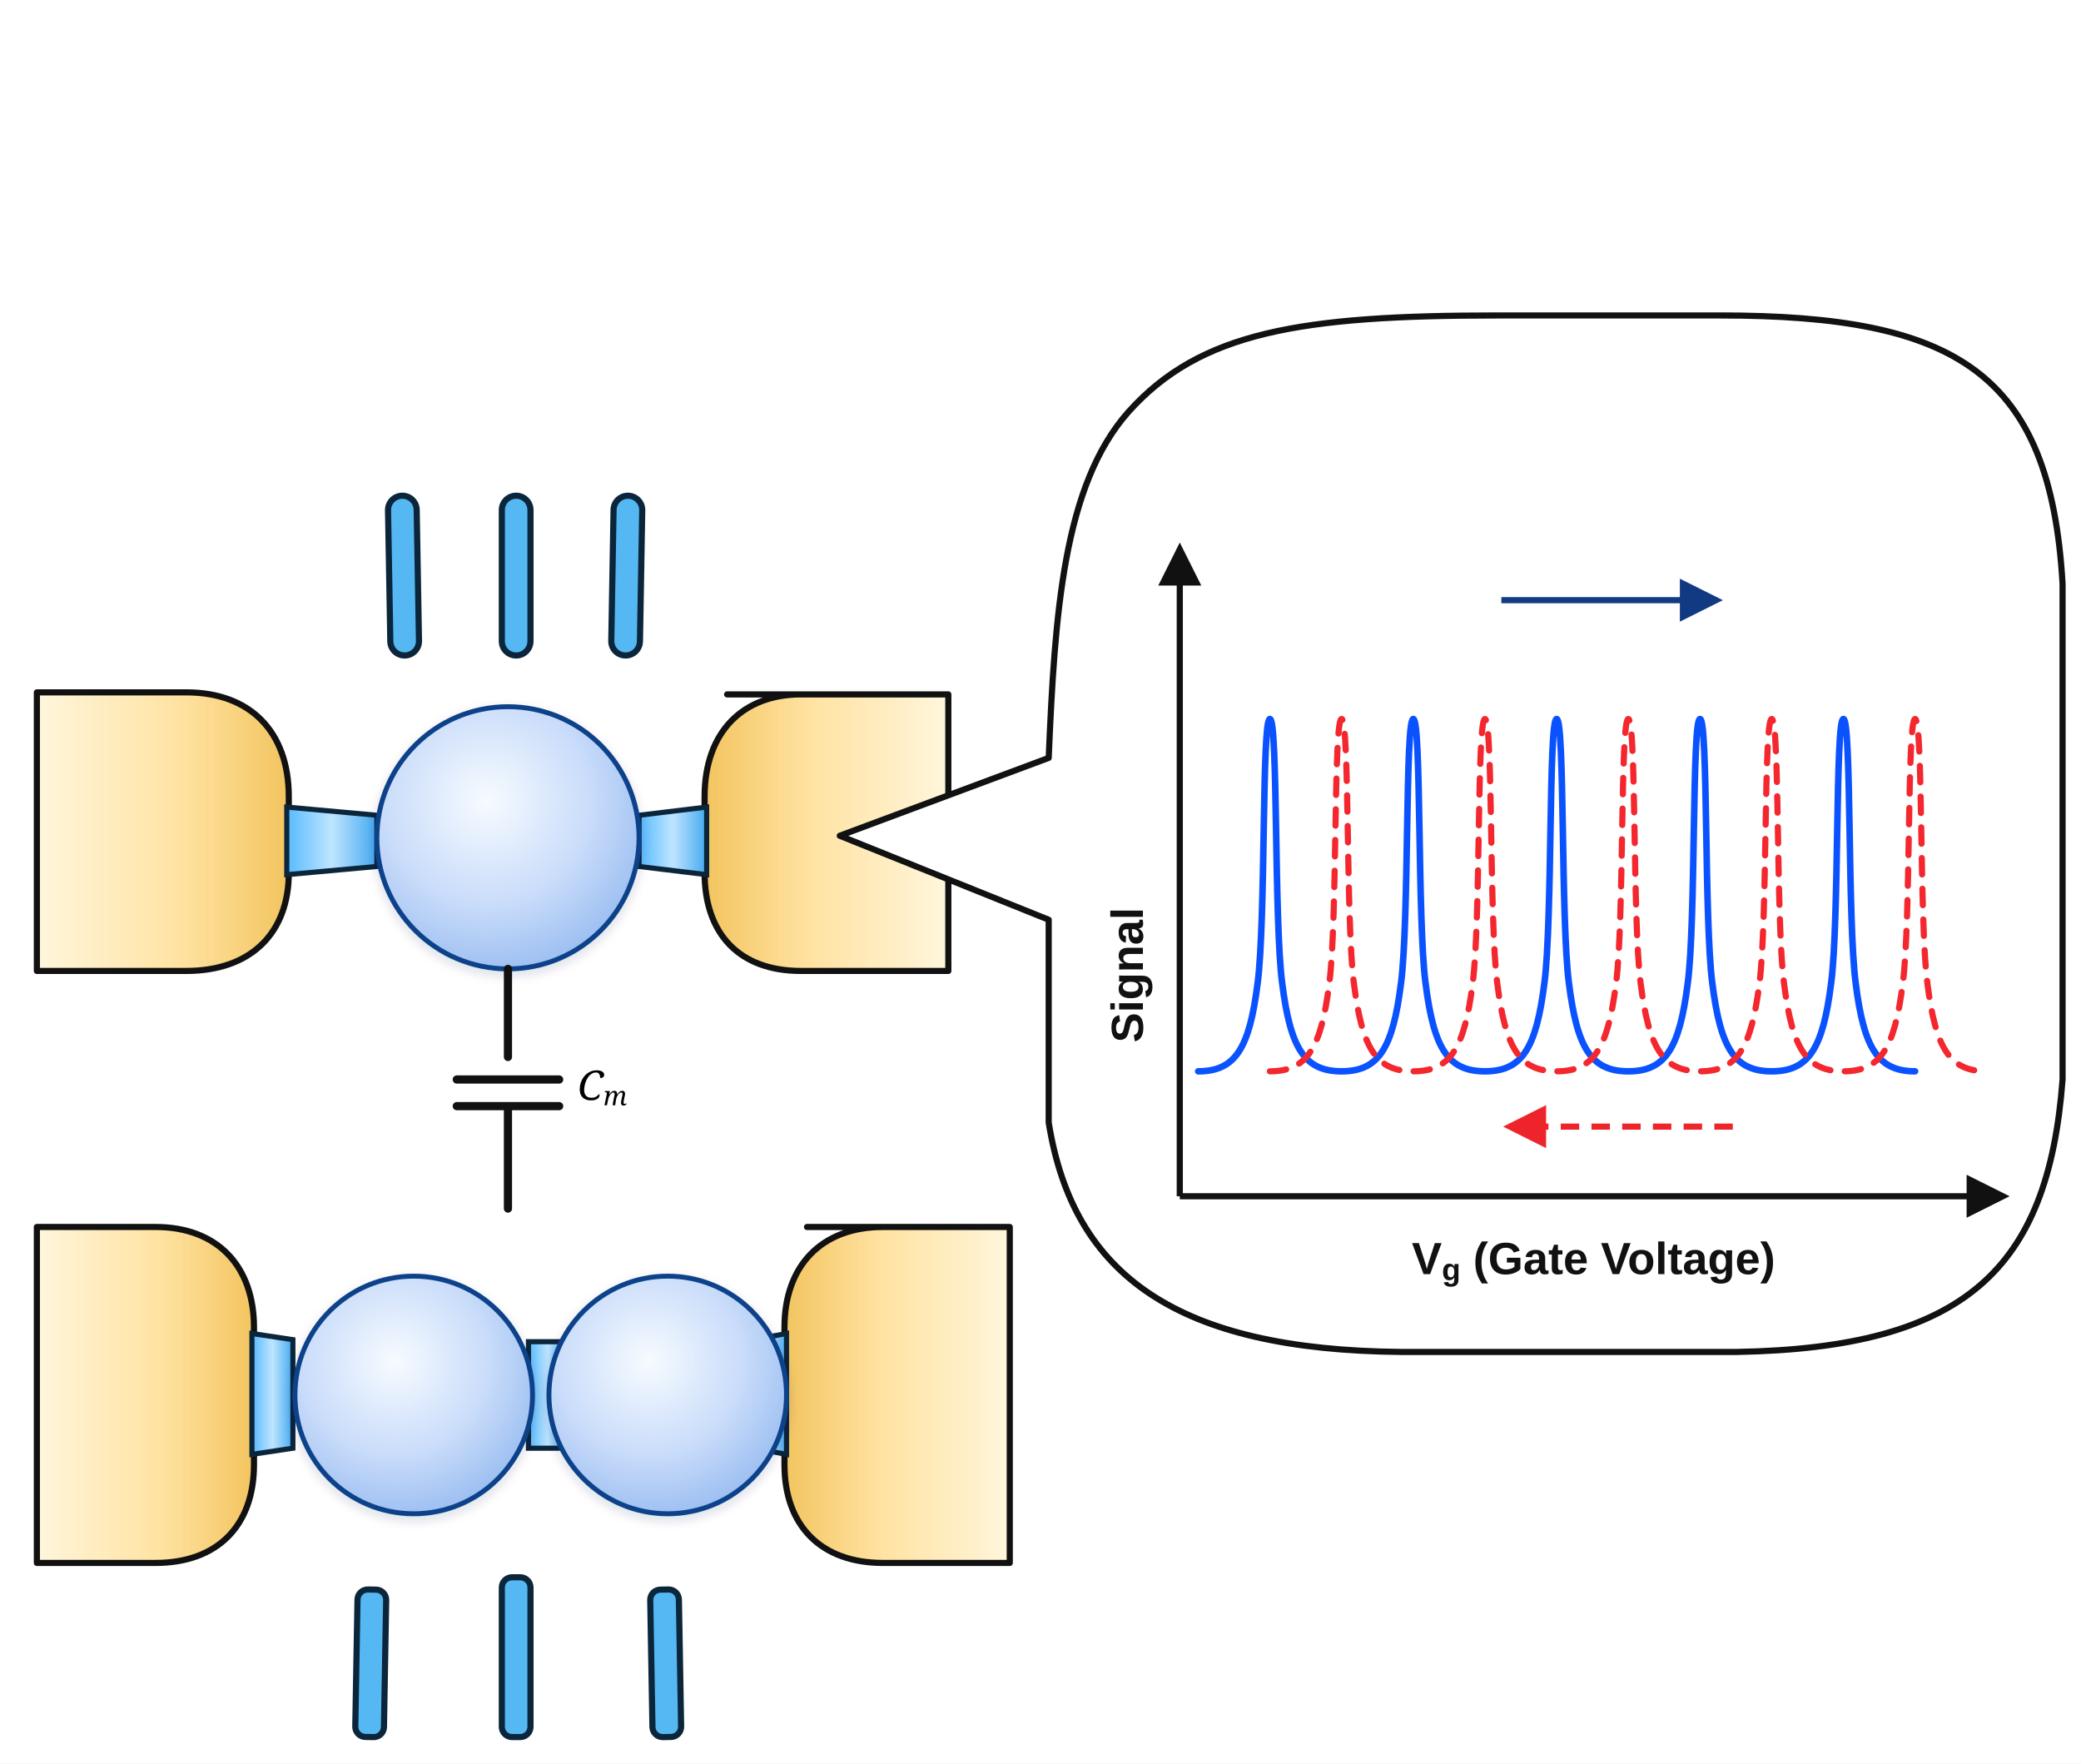
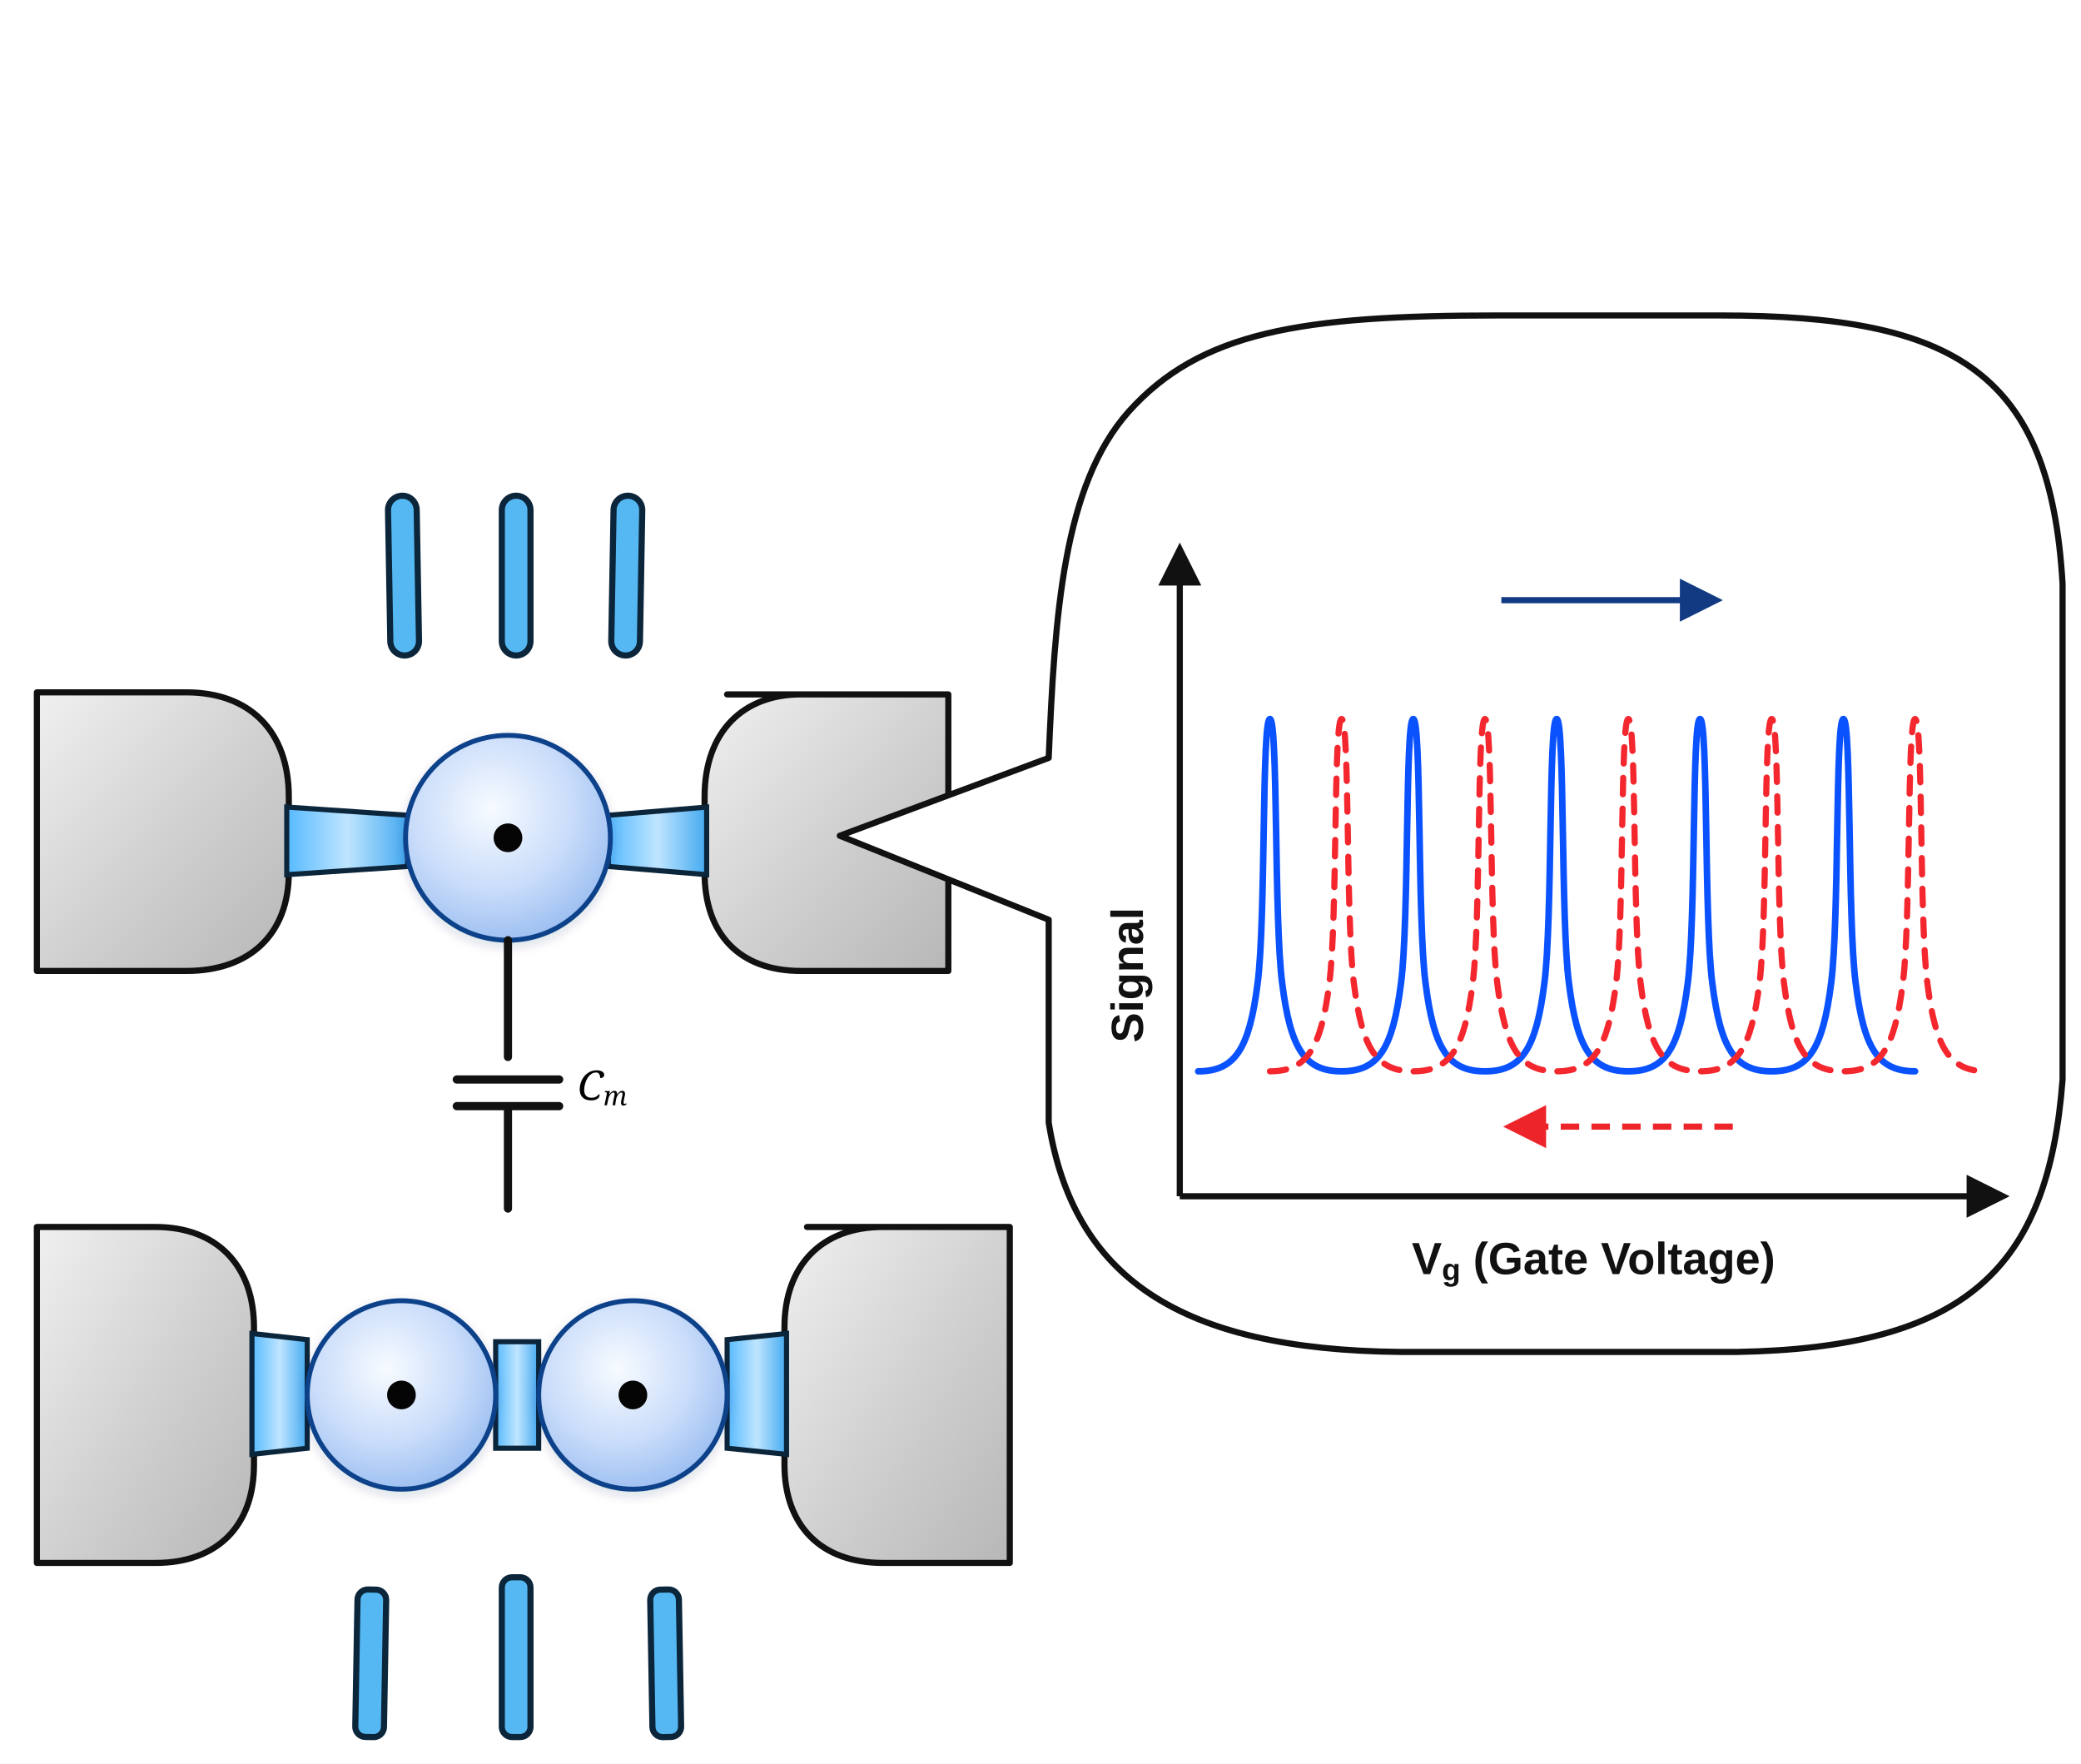
<svg xmlns="http://www.w3.org/2000/svg" width="1016" height="861" viewBox="0 0 1016 861" role="img" aria-labelledby="title desc">
  <defs>
    <radialGradient id="dotGradient" cx="42%" cy="36%" r="72%">
      <stop offset="0%" stop-color="#f7fbff" />
      <stop offset="55%" stop-color="#c9dcfa" />
      <stop offset="100%" stop-color="#92b8ef" />
    </radialGradient>
-     <linearGradient id="sourceGradient" x1="0" y1="0" x2="1" y2="0">
-       <stop offset="0%" stop-color="#fff6dc" />
-       <stop offset="58%" stop-color="#ffe2a0" />
-       <stop offset="100%" stop-color="#f3c45f" />
-     </linearGradient>
-     <linearGradient id="drainGradient" x1="0" y1="0" x2="1" y2="0">
-       <stop offset="0%" stop-color="#f3c45f" />
-       <stop offset="42%" stop-color="#ffe2a0" />
-       <stop offset="100%" stop-color="#fff6dc" />
+     <linearGradient id="metalGradient" x1="0" y1="0" x2="1" y2="1">
+       <stop offset="0%" stop-color="#f0f0f0" />
+       <stop offset="55%" stop-color="#cfcfcf" />
+       <stop offset="100%" stop-color="#b7b7b7" />
    </linearGradient>
    <linearGradient id="barrierGradient" x1="0" y1="0" x2="1" y2="0">
      <stop offset="0%" stop-color="#56baff" />
      <stop offset="50%" stop-color="#bfe5ff" />
      <stop offset="100%" stop-color="#43a9f0" />
    </linearGradient>
    <filter id="softShadow" x="-30%" y="-30%" width="160%" height="160%">
      <feDropShadow dx="0" dy="2" stdDeviation="2.5" flood-color="#17365d" flood-opacity="0.16" />
    </filter>
    <marker id="arrowBlack" viewBox="0 0 10 10" refX="8.5" refY="5" markerWidth="7" markerHeight="7" orient="auto-start-reverse">
      <path d="M0,0 L10,5 L0,10 z" fill="#111" />
    </marker>
    <marker id="arrowBlue" viewBox="0 0 10 10" refX="8.5" refY="5" markerWidth="7" markerHeight="7" orient="auto-start-reverse">
      <path d="M0,0 L10,5 L0,10 z" fill="#123a83" />
    </marker>
    <marker id="arrowRed" viewBox="0 0 10 10" refX="8.5" refY="5" markerWidth="7" markerHeight="7" orient="auto-start-reverse">
      <path d="M0,0 L10,5 L0,10 z" fill="#ed252b" />
    </marker>
    <style>
      .outline { stroke: #111; stroke-width: 3; stroke-linejoin: round; }
      .dot { fill: url(#dotGradient); stroke: #0c438b; stroke-width: 2.4; filter: url(#softShadow); }
      .barrier { fill: url(#barrierGradient); stroke: #0b253b; stroke-width: 2.5; }
      .gate { fill: #55b8f2; stroke: #0b253b; stroke-width: 3; }
      .plot-label { font: 700 22px Arial, Helvetica, sans-serif; fill: #111; }
    </style>
  </defs>
  <rect width="1016" height="861" fill="#fff" />
-   <path d="M18 338 H91 C122 338 141 357 141 389 V426 C141 456 122 474 91 474 H18 Z" fill="url(#sourceGradient)" class="outline" />
-   <path d="M355 339 H463 V474 H391 C361 474 344 456 344 426 V389 C344 357 363 339 391 339 Z" fill="url(#drainGradient)" class="outline" />
-   <path d="M140 394 L184 398 L184 423 L140 427 Z" class="barrier" />
-   <path d="M312 398 L345 394 L345 427 L312 423 Z" class="barrier" />
+   <path d="M18 338 H91 C122 338 141 357 141 389 V426 C141 456 122 474 91 474 H18 Z" fill="url(#metalGradient)" class="outline" />
+   <path d="M355 339 H463 V474 H391 C361 474 344 456 344 426 V389 C344 357 363 339 391 339 Z" fill="url(#metalGradient)" class="outline" />
+   <path d="M140 394 L199 398 L199 423 L140 427 Z" class="barrier" />
+   <path d="M297 398 L345 394 L345 427 L297 423 Z" class="barrier" />
  <rect x="190" y="242" width="14" height="78" rx="7" class="gate" transform="rotate(-1 197 281)" />
  <rect x="245" y="242" width="14" height="78" rx="7" class="gate" />
  <rect x="299" y="242" width="14" height="78" rx="7" class="gate" transform="rotate(1 306 281)" />
-   <circle cx="248" cy="409" r="64" class="dot" />
-   <path d="M248 473 V516 M223 527 H273 M223 540 H273 M248 540 V590" fill="none" stroke="#111" stroke-width="4" stroke-linecap="round" />
+   <circle cx="248" cy="409" r="50" class="dot" />
+   <circle cx="248" cy="409" r="7" fill="#050505" />
+   <path d="M248 459 V516 M223 527 H273 M223 540 H273 M248 540 V590" fill="none" stroke="#111" stroke-width="4" stroke-linecap="round" />
  <text x="282" y="537" font-family="Georgia, serif" font-size="20" font-style="italic">C<tspan baseline-shift="sub" font-size="13">m</tspan>
  </text>
-   <path d="M18 599 H76 C106 599 124 618 124 648 V715 C124 745 106 763 76 763 H18 Z" fill="url(#sourceGradient)" class="outline" />
-   <path d="M394 599 H493 V763 H431 C401 763 383 745 383 715 V648 C383 618 401 599 431 599 Z" fill="url(#drainGradient)" class="outline" />
-   <path d="M123 651 L143 654 L143 707 L123 710 Z" class="barrier" />
-   <path d="M258 655 H277 V707 H258 Z" class="barrier" />
-   <path d="M368 654 L384 651 L384 710 L368 707 Z" class="barrier" />
-   <circle cx="202" cy="681" r="58" class="dot" />
-   <circle cx="326" cy="681" r="58" class="dot" />
+   <path d="M18 599 H76 C106 599 124 618 124 648 V715 C124 745 106 763 76 763 H18 Z" fill="url(#metalGradient)" class="outline" />
+   <path d="M394 599 H493 V763 H431 C401 763 383 745 383 715 V648 C383 618 401 599 431 599 Z" fill="url(#metalGradient)" class="outline" />
+   <path d="M123 651 L150 654 L150 707 L123 710 Z" class="barrier" />
+   <path d="M242 655 H263 V707 H242 Z" class="barrier" />
+   <path d="M355 654 L384 651 L384 710 L355 707 Z" class="barrier" />
+   <circle cx="196" cy="681" r="46" class="dot" />
+   <circle cx="309" cy="681" r="46" class="dot" />
+   <circle cx="196" cy="681" r="7" fill="#050505" />
+   <circle cx="309" cy="681" r="7" fill="#050505" />
  <rect x="174" y="776" width="14" height="72" rx="5" class="gate" transform="rotate(1 181 812)" />
  <rect x="245" y="770" width="14" height="78" rx="5" class="gate" />
  <rect x="318" y="776" width="14" height="72" rx="5" class="gate" transform="rotate(-1 325 812)" />
  <path d="M410 408 L512 370 C515 300 519 237 551 201 C586 162 635 154 731 154 H840 C955 154 1001 182 1007 285 V527 C1000 620 959 658 848 660 H684 C575 659 524 623 512 548 V449 Z" fill="#fff" class="outline" />
  <path d="M576 584 V268" fill="none" stroke="#111" stroke-width="3" marker-end="url(#arrowBlack)" />
  <path d="M576 584 H978" fill="none" stroke="#111" stroke-width="3" marker-end="url(#arrowBlack)" />
  <text x="558" y="476" class="plot-label" text-anchor="middle" transform="rotate(-90 558 476)">Signal</text>
  <text x="778" y="622" class="plot-label" text-anchor="middle">V<tspan baseline-shift="sub" font-size="15">g</tspan> (Gate Voltage)</text>
  <path d="M585 523            C603 523 610 512 614 480 C618 450 616 351 620 351 C624 351 622 450 626 480 C630 512 637 523 655 523            C673 523 680 512 684 480 C688 450 686 351 690 351 C694 351 692 450 696 480 C700 512 707 523 725 523            C743 523 750 512 754 480 C758 450 756 351 760 351 C764 351 762 450 766 480 C770 512 777 523 795 523            C813 523 820 512 824 480 C828 450 826 351 830 351 C834 351 832 450 836 480 C840 512 847 523 865 523            C883 523 890 512 894 480 C898 450 896 351 900 351 C904 351 902 450 906 480 C910 512 917 523 935 523" fill="none" stroke="#0b52ff" stroke-width="3.2" stroke-linecap="round" stroke-linejoin="round" />
  <path d="M620 523            C638 523 645 512 649 480 C653 450 651 351 655 351 C659 351 657 450 661 480 C665 512 672 523 690 523            C708 523 715 512 719 480 C723 450 721 351 725 351 C729 351 727 450 731 480 C735 512 742 523 760 523            C778 523 785 512 789 480 C793 450 791 351 795 351 C799 351 797 450 801 480 C805 512 812 523 830 523            C848 523 855 512 859 480 C863 450 861 351 865 351 C869 351 867 450 871 480 C875 512 882 523 900 523            C918 523 925 512 929 480 C933 450 931 351 935 351 C939 351 937 450 941 480 C945 512 952 523 970 523" fill="none" stroke="#f3272d" stroke-width="3" stroke-dasharray="8 7" stroke-linecap="round" stroke-linejoin="round" />
  <path d="M733 293 H838" fill="none" stroke="#123a83" stroke-width="3" marker-end="url(#arrowBlue)" />
  <path d="M846 550 H737" fill="none" stroke="#ed252b" stroke-width="3" stroke-dasharray="9 6" marker-end="url(#arrowRed)" />
</svg>
